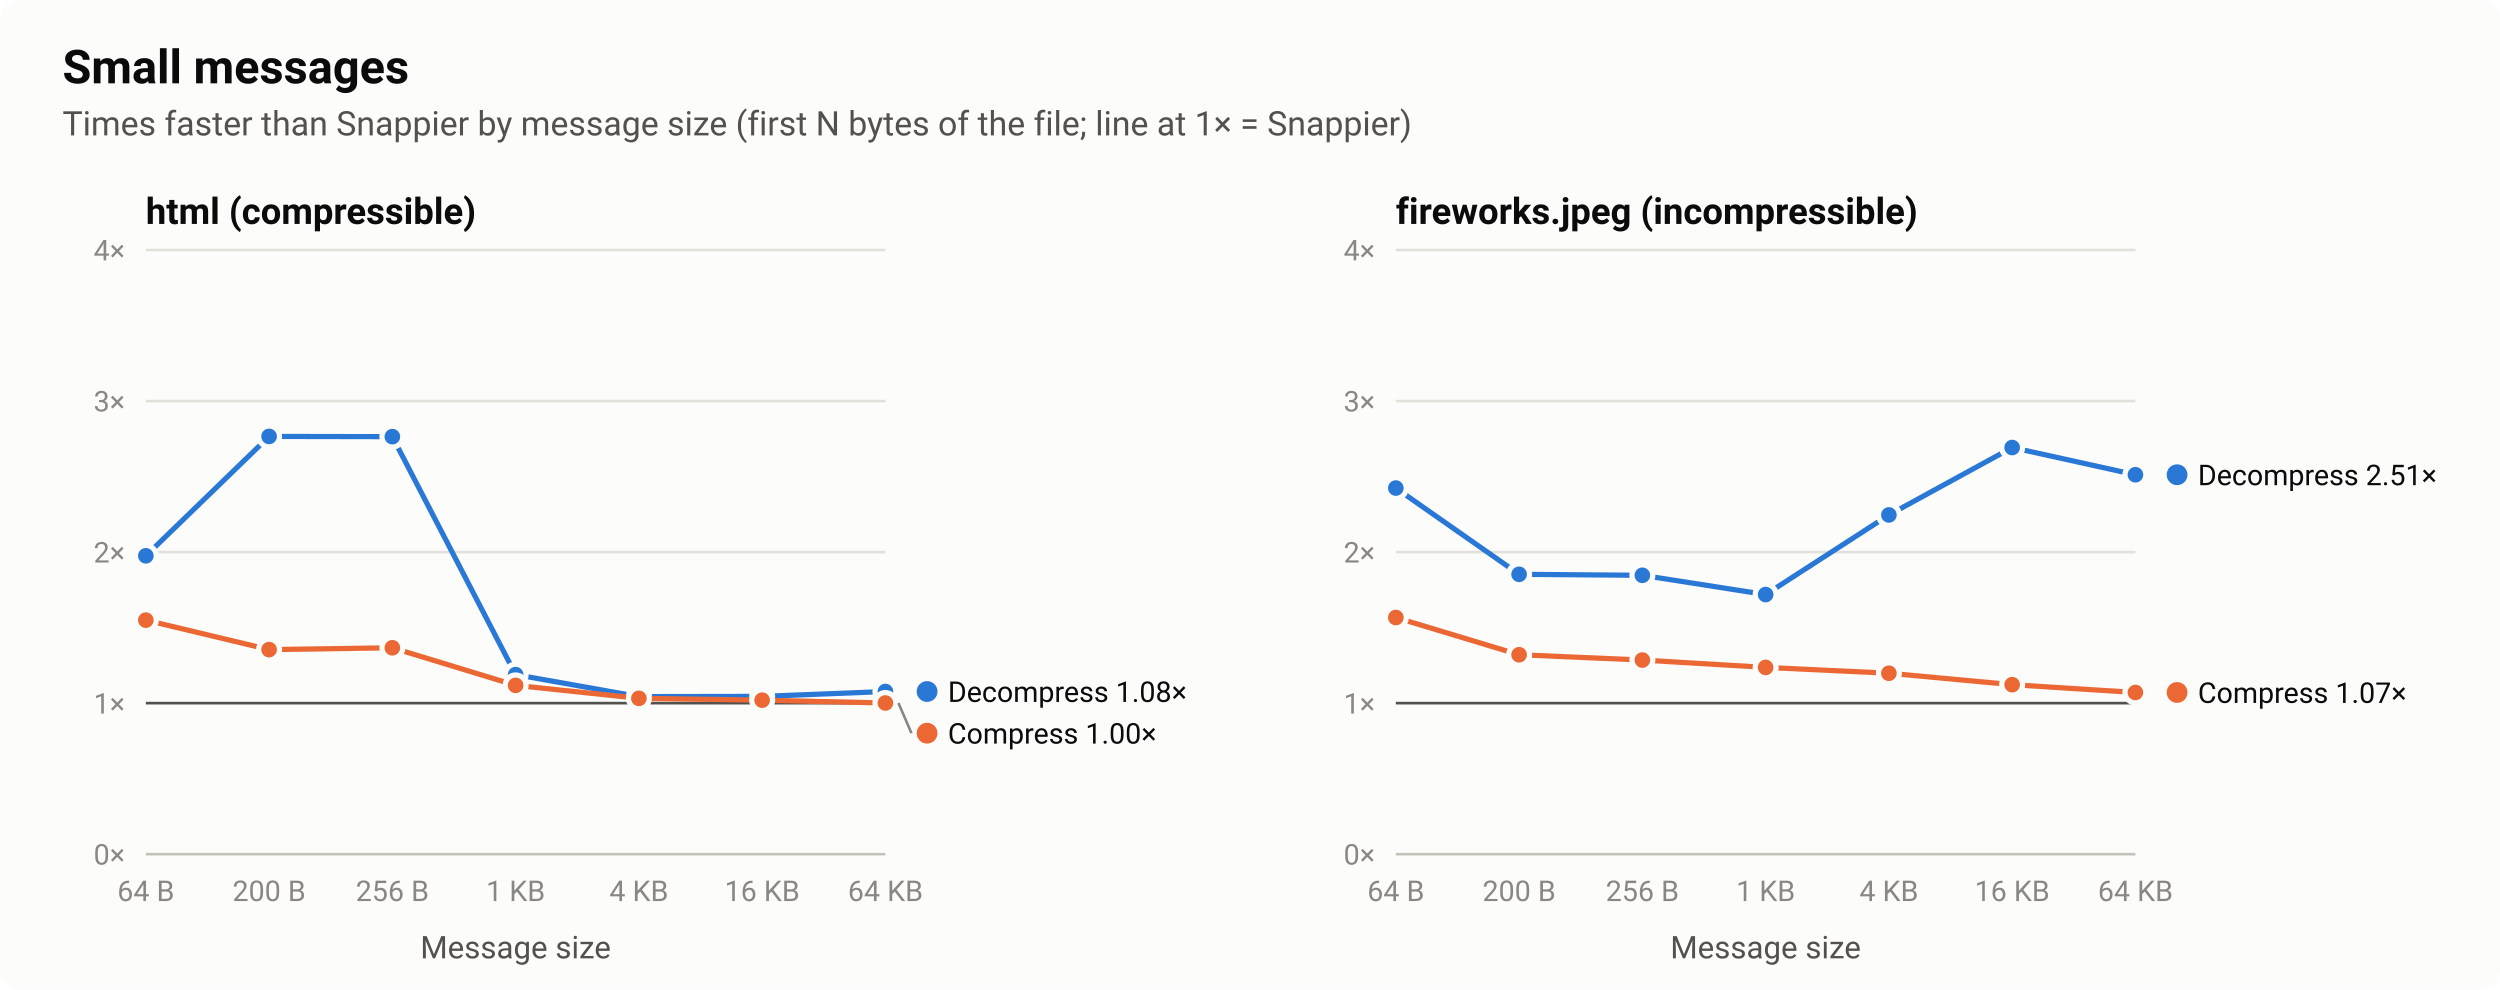
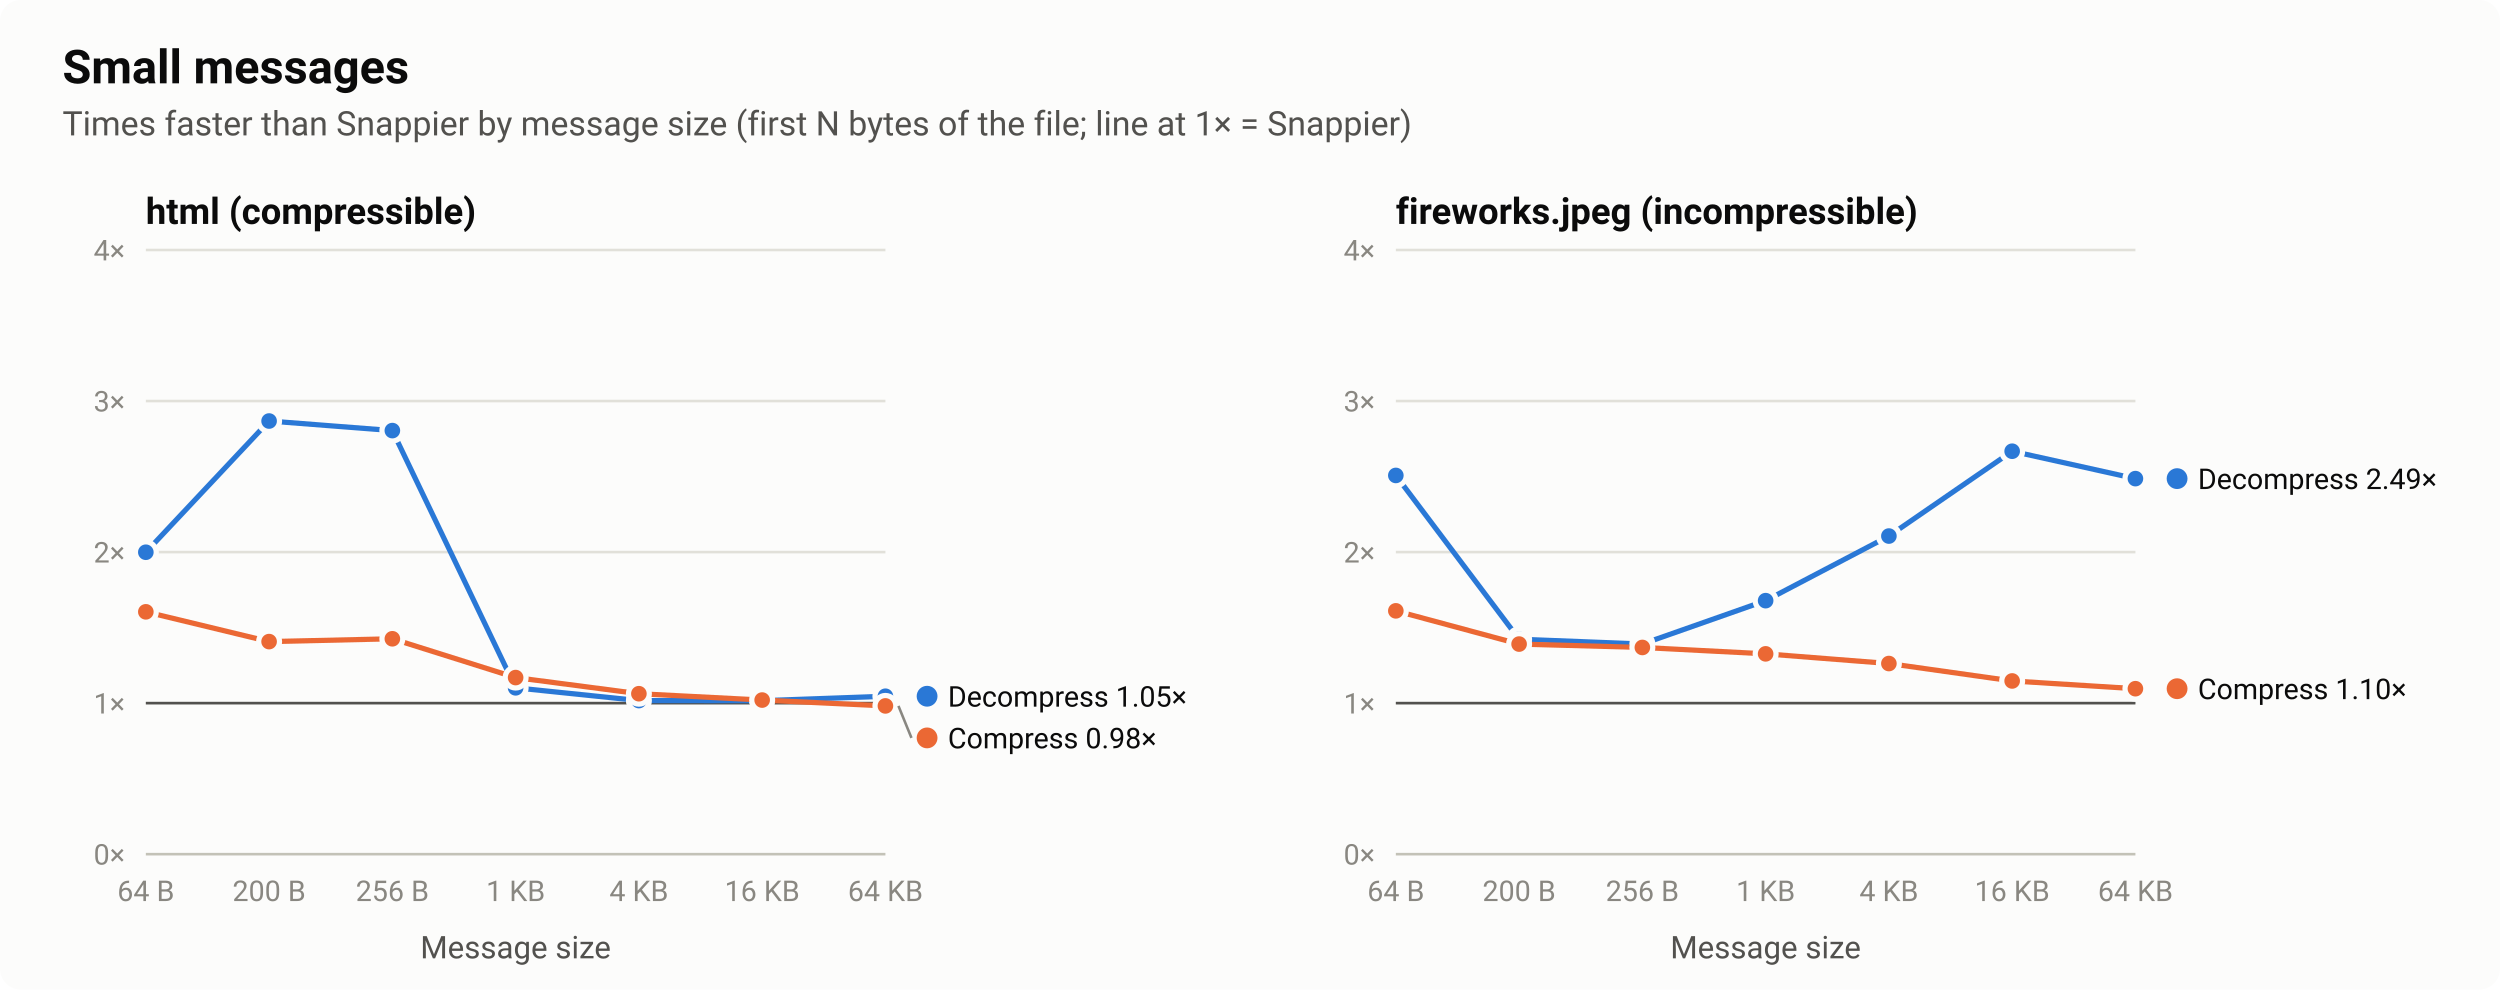
<svg xmlns="http://www.w3.org/2000/svg" width="960" height="380" viewBox="0 0 960 380" role="img" aria-labelledby="t d" font-family="system-ui, -apple-system, 'Segoe UI', Roboto, Helvetica, Arial, sans-serif">
  <rect width="960" height="380" rx="8" fill="#fcfcfb" />
  <g transform="translate(0,0)">
    <text x="24" y="32" font-size="18" fill="#0b0b0b" font-weight="600">Small messages</text>
    <text x="24" y="52" font-size="13" fill="#52514e">Times faster than Snappier by message size (first N bytes of the file; line at 1× = Snappier)</text>
    <text x="56" y="86" font-size="14" fill="#0b0b0b" font-weight="600">html (compressible)</text>
    <line x1="56" y1="328" x2="340" y2="328" stroke="#c3c2b7" stroke-width="1" />
    <text x="48" y="332" font-size="11" fill="#898781" text-anchor="end">0×</text>
    <line x1="56" y1="270" x2="340" y2="270" stroke="#e1e0d9" stroke-width="1" />
    <text x="48" y="274" font-size="11" fill="#898781" text-anchor="end">1×</text>
    <line x1="56" y1="212" x2="340" y2="212" stroke="#e1e0d9" stroke-width="1" />
    <text x="48" y="216" font-size="11" fill="#898781" text-anchor="end">2×</text>
    <line x1="56" y1="154" x2="340" y2="154" stroke="#e1e0d9" stroke-width="1" />
    <text x="48" y="158" font-size="11" fill="#898781" text-anchor="end">3×</text>
    <line x1="56" y1="96" x2="340" y2="96" stroke="#e1e0d9" stroke-width="1" />
    <text x="48" y="100" font-size="11" fill="#898781" text-anchor="end">4×</text>
    <line x1="56" y1="270" x2="340" y2="270" stroke="#52514e" stroke-width="1" />
    <text x="56" y="346" font-size="11" fill="#898781" text-anchor="middle">64 B</text>
    <text x="103.333" y="346" font-size="11" fill="#898781" text-anchor="middle">200 B</text>
    <text x="150.667" y="346" font-size="11" fill="#898781" text-anchor="middle">256 B</text>
    <text x="198" y="346" font-size="11" fill="#898781" text-anchor="middle">1 KB</text>
    <text x="245.333" y="346" font-size="11" fill="#898781" text-anchor="middle">4 KB</text>
    <text x="292.667" y="346" font-size="11" fill="#898781" text-anchor="middle">16 KB</text>
    <text x="340" y="346" font-size="11" fill="#898781" text-anchor="middle">64 KB</text>
    <text x="198" y="368" font-size="12" fill="#52514e" text-anchor="middle">Message size</text>
-     <polyline points="56,213.43 103.333,167.587 150.667,167.679 198,259.06 245.333,267.5 292.667,267.414 340,265.545" fill="none" stroke="#2a78d6" stroke-width="2" stroke-linejoin="round" stroke-linecap="round" />
-     <circle cx="56" cy="213.43" r="4" fill="#2a78d6" stroke="#fcfcfb" stroke-width="2" />
-     <circle cx="103.333" cy="167.587" r="4" fill="#2a78d6" stroke="#fcfcfb" stroke-width="2" />
-     <circle cx="150.667" cy="167.679" r="4" fill="#2a78d6" stroke="#fcfcfb" stroke-width="2" />
-     <circle cx="198" cy="259.06" r="4" fill="#2a78d6" stroke="#fcfcfb" stroke-width="2" />
-     <circle cx="245.333" cy="267.5" r="4" fill="#2a78d6" stroke="#fcfcfb" stroke-width="2" />
-     <circle cx="292.667" cy="267.414" r="4" fill="#2a78d6" stroke="#fcfcfb" stroke-width="2" />
-     <circle cx="340" cy="265.545" r="4" fill="#2a78d6" stroke="#fcfcfb" stroke-width="2" />
-     <polyline points="56,238.13 103.333,249.45 150.667,248.751 198,263.184 245.333,268.16 292.667,268.868 340,269.952" fill="none" stroke="#eb6834" stroke-width="2" stroke-linejoin="round" stroke-linecap="round" />
-     <circle cx="56" cy="238.13" r="4" fill="#eb6834" stroke="#fcfcfb" stroke-width="2" />
-     <circle cx="103.333" cy="249.45" r="4" fill="#eb6834" stroke="#fcfcfb" stroke-width="2" />
-     <circle cx="150.667" cy="248.751" r="4" fill="#eb6834" stroke="#fcfcfb" stroke-width="2" />
-     <circle cx="198" cy="263.184" r="4" fill="#eb6834" stroke="#fcfcfb" stroke-width="2" />
-     <circle cx="245.333" cy="268.16" r="4" fill="#eb6834" stroke="#fcfcfb" stroke-width="2" />
-     <circle cx="292.667" cy="268.868" r="4" fill="#eb6834" stroke="#fcfcfb" stroke-width="2" />
-     <circle cx="340" cy="269.952" r="4" fill="#eb6834" stroke="#fcfcfb" stroke-width="2" />
-     <circle cx="356" cy="265.545" r="4" fill="#2a78d6" />
-     <text x="364" y="269.545" font-size="11" fill="#0b0b0b">Decompress 1.08×</text>
-     <line x1="345" y1="269.952" x2="350" y2="281.545" stroke="#898781" stroke-width="1" />
-     <circle cx="356" cy="281.545" r="4" fill="#eb6834" />
-     <text x="364" y="285.545" font-size="11" fill="#0b0b0b">Compress 1.00×</text>
+     <polyline points="56,212.06 103.333,161.672 150.667,165.35 198,264.125 245.333,269.021 292.667,269.059 340,267.355" fill="none" stroke="#2a78d6" stroke-width="2" stroke-linejoin="round" stroke-linecap="round" />
+     <circle cx="56" cy="212.06" r="4" fill="#2a78d6" stroke="#fcfcfb" stroke-width="2" />
+     <circle cx="103.333" cy="161.672" r="4" fill="#2a78d6" stroke="#fcfcfb" stroke-width="2" />
+     <circle cx="150.667" cy="165.35" r="4" fill="#2a78d6" stroke="#fcfcfb" stroke-width="2" />
+     <circle cx="198" cy="264.125" r="4" fill="#2a78d6" stroke="#fcfcfb" stroke-width="2" />
+     <circle cx="245.333" cy="269.021" r="4" fill="#2a78d6" stroke="#fcfcfb" stroke-width="2" />
+     <circle cx="292.667" cy="269.059" r="4" fill="#2a78d6" stroke="#fcfcfb" stroke-width="2" />
+     <circle cx="340" cy="267.355" r="4" fill="#2a78d6" stroke="#fcfcfb" stroke-width="2" />
+     <polyline points="56,234.942 103.333,246.374 150.667,245.292 198,260.188 245.333,266.385 292.667,268.822 340,271.069" fill="none" stroke="#eb6834" stroke-width="2" stroke-linejoin="round" stroke-linecap="round" />
+     <circle cx="56" cy="234.942" r="4" fill="#eb6834" stroke="#fcfcfb" stroke-width="2" />
+     <circle cx="103.333" cy="246.374" r="4" fill="#eb6834" stroke="#fcfcfb" stroke-width="2" />
+     <circle cx="150.667" cy="245.292" r="4" fill="#eb6834" stroke="#fcfcfb" stroke-width="2" />
+     <circle cx="198" cy="260.188" r="4" fill="#eb6834" stroke="#fcfcfb" stroke-width="2" />
+     <circle cx="245.333" cy="266.385" r="4" fill="#eb6834" stroke="#fcfcfb" stroke-width="2" />
+     <circle cx="292.667" cy="268.822" r="4" fill="#eb6834" stroke="#fcfcfb" stroke-width="2" />
+     <circle cx="340" cy="271.069" r="4" fill="#eb6834" stroke="#fcfcfb" stroke-width="2" />
+     <circle cx="356" cy="267.355" r="4" fill="#2a78d6" />
+     <text x="364" y="271.355" font-size="11" fill="#0b0b0b">Decompress 1.05×</text>
+     <line x1="345" y1="271.069" x2="350" y2="283.355" stroke="#898781" stroke-width="1" />
+     <circle cx="356" cy="283.355" r="4" fill="#eb6834" />
+     <text x="364" y="287.355" font-size="11" fill="#0b0b0b">Compress 0.98×</text>
  </g>
  <g transform="translate(480,0)">
    <text x="24" y="32" font-size="18" fill="#0b0b0b" font-weight="600" />
    <text x="24" y="52" font-size="13" fill="#52514e" />
    <text x="56" y="86" font-size="14" fill="#0b0b0b" font-weight="600">fireworks.jpeg (incompressible)</text>
    <line x1="56" y1="328" x2="340" y2="328" stroke="#c3c2b7" stroke-width="1" />
    <text x="48" y="332" font-size="11" fill="#898781" text-anchor="end">0×</text>
    <line x1="56" y1="270" x2="340" y2="270" stroke="#e1e0d9" stroke-width="1" />
    <text x="48" y="274" font-size="11" fill="#898781" text-anchor="end">1×</text>
    <line x1="56" y1="212" x2="340" y2="212" stroke="#e1e0d9" stroke-width="1" />
    <text x="48" y="216" font-size="11" fill="#898781" text-anchor="end">2×</text>
    <line x1="56" y1="154" x2="340" y2="154" stroke="#e1e0d9" stroke-width="1" />
    <text x="48" y="158" font-size="11" fill="#898781" text-anchor="end">3×</text>
    <line x1="56" y1="96" x2="340" y2="96" stroke="#e1e0d9" stroke-width="1" />
    <text x="48" y="100" font-size="11" fill="#898781" text-anchor="end">4×</text>
    <line x1="56" y1="270" x2="340" y2="270" stroke="#52514e" stroke-width="1" />
    <text x="56" y="346" font-size="11" fill="#898781" text-anchor="middle">64 B</text>
    <text x="103.333" y="346" font-size="11" fill="#898781" text-anchor="middle">200 B</text>
    <text x="150.667" y="346" font-size="11" fill="#898781" text-anchor="middle">256 B</text>
    <text x="198" y="346" font-size="11" fill="#898781" text-anchor="middle">1 KB</text>
    <text x="245.333" y="346" font-size="11" fill="#898781" text-anchor="middle">4 KB</text>
    <text x="292.667" y="346" font-size="11" fill="#898781" text-anchor="middle">16 KB</text>
    <text x="340" y="346" font-size="11" fill="#898781" text-anchor="middle">64 KB</text>
    <text x="198" y="368" font-size="12" fill="#52514e" text-anchor="middle">Message size</text>
-     <polyline points="56,187.413 103.333,220.534 150.667,220.915 198,228.32 245.333,197.735 292.667,171.856 340,182.301" fill="none" stroke="#2a78d6" stroke-width="2" stroke-linejoin="round" stroke-linecap="round" />
-     <circle cx="56" cy="187.413" r="4" fill="#2a78d6" stroke="#fcfcfb" stroke-width="2" />
-     <circle cx="103.333" cy="220.534" r="4" fill="#2a78d6" stroke="#fcfcfb" stroke-width="2" />
-     <circle cx="150.667" cy="220.915" r="4" fill="#2a78d6" stroke="#fcfcfb" stroke-width="2" />
-     <circle cx="198" cy="228.32" r="4" fill="#2a78d6" stroke="#fcfcfb" stroke-width="2" />
-     <circle cx="245.333" cy="197.735" r="4" fill="#2a78d6" stroke="#fcfcfb" stroke-width="2" />
-     <circle cx="292.667" cy="171.856" r="4" fill="#2a78d6" stroke="#fcfcfb" stroke-width="2" />
-     <circle cx="340" cy="182.301" r="4" fill="#2a78d6" stroke="#fcfcfb" stroke-width="2" />
-     <polyline points="56,237.127 103.333,251.422 150.667,253.464 198,256.287 245.333,258.526 292.667,262.917 340,265.914" fill="none" stroke="#eb6834" stroke-width="2" stroke-linejoin="round" stroke-linecap="round" />
-     <circle cx="56" cy="237.127" r="4" fill="#eb6834" stroke="#fcfcfb" stroke-width="2" />
-     <circle cx="103.333" cy="251.422" r="4" fill="#eb6834" stroke="#fcfcfb" stroke-width="2" />
-     <circle cx="150.667" cy="253.464" r="4" fill="#eb6834" stroke="#fcfcfb" stroke-width="2" />
-     <circle cx="198" cy="256.287" r="4" fill="#eb6834" stroke="#fcfcfb" stroke-width="2" />
-     <circle cx="245.333" cy="258.526" r="4" fill="#eb6834" stroke="#fcfcfb" stroke-width="2" />
-     <circle cx="292.667" cy="262.917" r="4" fill="#eb6834" stroke="#fcfcfb" stroke-width="2" />
-     <circle cx="340" cy="265.914" r="4" fill="#eb6834" stroke="#fcfcfb" stroke-width="2" />
-     <circle cx="356" cy="182.301" r="4" fill="#2a78d6" />
-     <text x="364" y="186.301" font-size="11" fill="#0b0b0b">Decompress 2.51×</text>
-     <circle cx="356" cy="265.914" r="4" fill="#eb6834" />
-     <text x="364" y="269.914" font-size="11" fill="#0b0b0b">Compress 1.07×</text>
+     <polyline points="56,182.569 103.333,245.454 150.667,247.303 198,230.652 245.333,205.843 292.667,173.271 340,183.791" fill="none" stroke="#2a78d6" stroke-width="2" stroke-linejoin="round" stroke-linecap="round" />
+     <circle cx="56" cy="182.569" r="4" fill="#2a78d6" stroke="#fcfcfb" stroke-width="2" />
+     <circle cx="103.333" cy="245.454" r="4" fill="#2a78d6" stroke="#fcfcfb" stroke-width="2" />
+     <circle cx="150.667" cy="247.303" r="4" fill="#2a78d6" stroke="#fcfcfb" stroke-width="2" />
+     <circle cx="198" cy="230.652" r="4" fill="#2a78d6" stroke="#fcfcfb" stroke-width="2" />
+     <circle cx="245.333" cy="205.843" r="4" fill="#2a78d6" stroke="#fcfcfb" stroke-width="2" />
+     <circle cx="292.667" cy="173.271" r="4" fill="#2a78d6" stroke="#fcfcfb" stroke-width="2" />
+     <circle cx="340" cy="183.791" r="4" fill="#2a78d6" stroke="#fcfcfb" stroke-width="2" />
+     <polyline points="56,234.564 103.333,247.323 150.667,248.625 198,251.08 245.333,254.798 292.667,261.487 340,264.461" fill="none" stroke="#eb6834" stroke-width="2" stroke-linejoin="round" stroke-linecap="round" />
+     <circle cx="56" cy="234.564" r="4" fill="#eb6834" stroke="#fcfcfb" stroke-width="2" />
+     <circle cx="103.333" cy="247.323" r="4" fill="#eb6834" stroke="#fcfcfb" stroke-width="2" />
+     <circle cx="150.667" cy="248.625" r="4" fill="#eb6834" stroke="#fcfcfb" stroke-width="2" />
+     <circle cx="198" cy="251.08" r="4" fill="#eb6834" stroke="#fcfcfb" stroke-width="2" />
+     <circle cx="245.333" cy="254.798" r="4" fill="#eb6834" stroke="#fcfcfb" stroke-width="2" />
+     <circle cx="292.667" cy="261.487" r="4" fill="#eb6834" stroke="#fcfcfb" stroke-width="2" />
+     <circle cx="340" cy="264.461" r="4" fill="#eb6834" stroke="#fcfcfb" stroke-width="2" />
+     <circle cx="356" cy="183.791" r="4" fill="#2a78d6" />
+     <text x="364" y="187.791" font-size="11" fill="#0b0b0b">Decompress 2.49×</text>
+     <circle cx="356" cy="264.461" r="4" fill="#eb6834" />
+     <text x="364" y="268.461" font-size="11" fill="#0b0b0b">Compress 1.10×</text>
  </g>
</svg>
